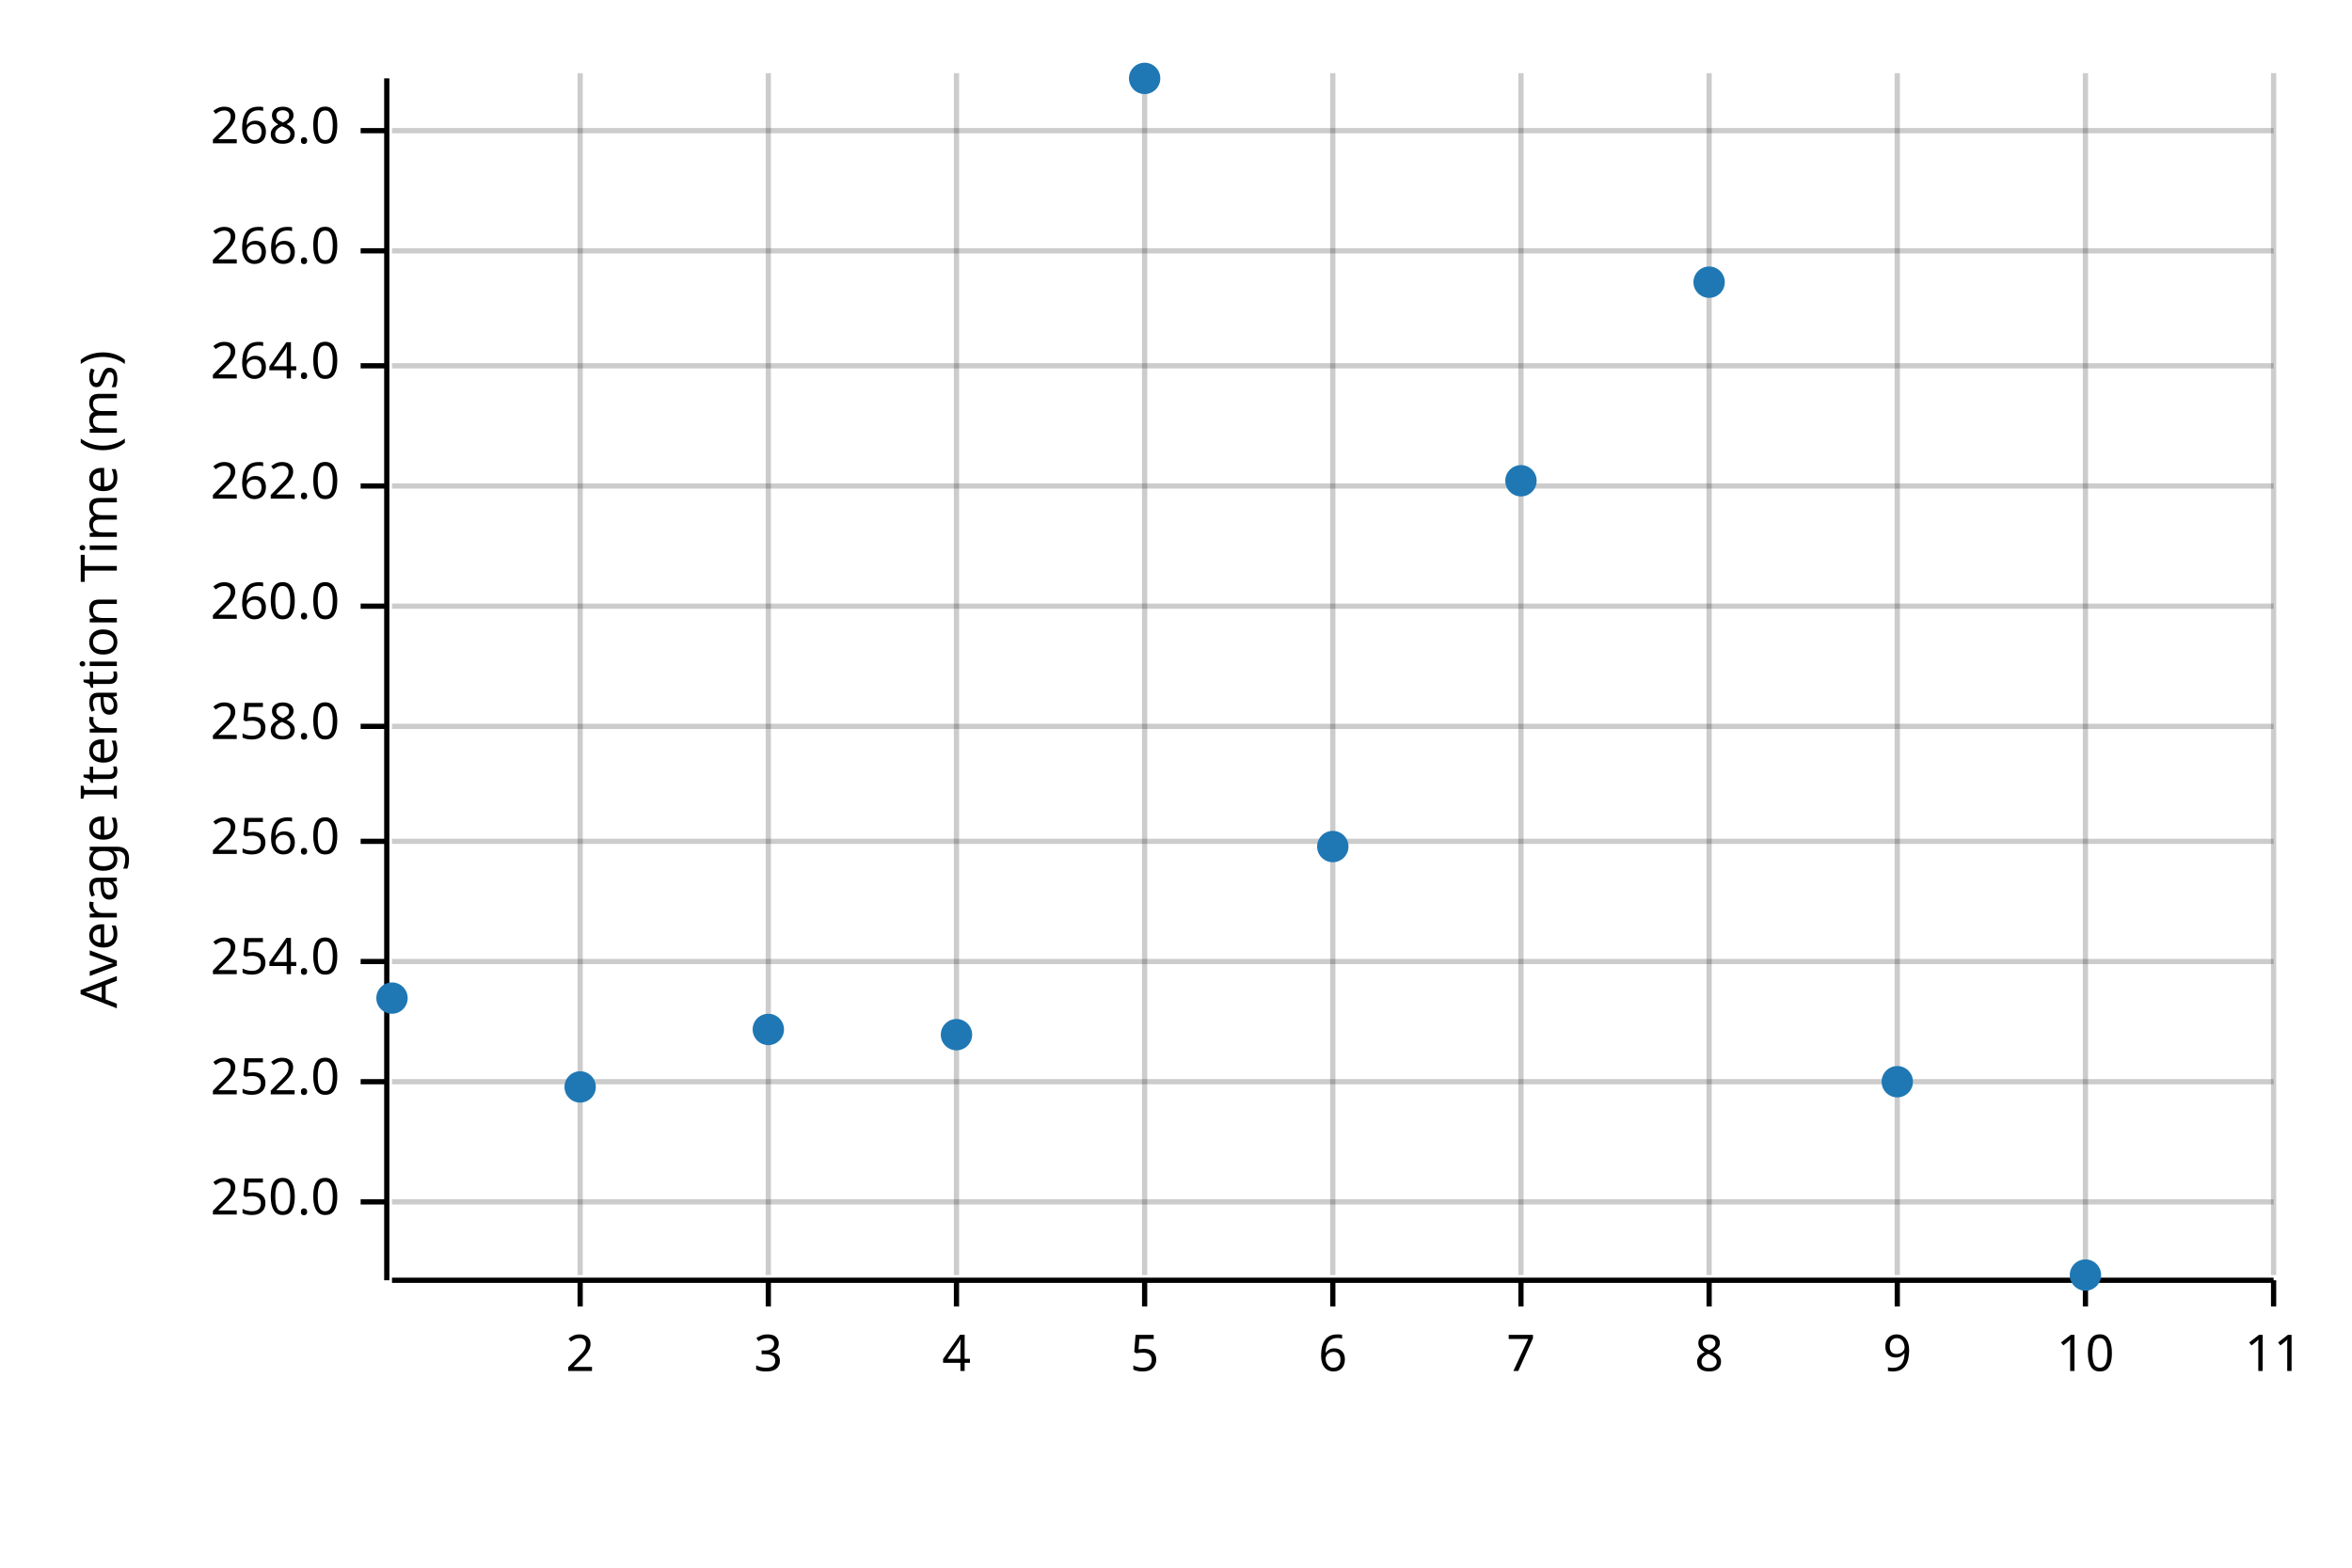
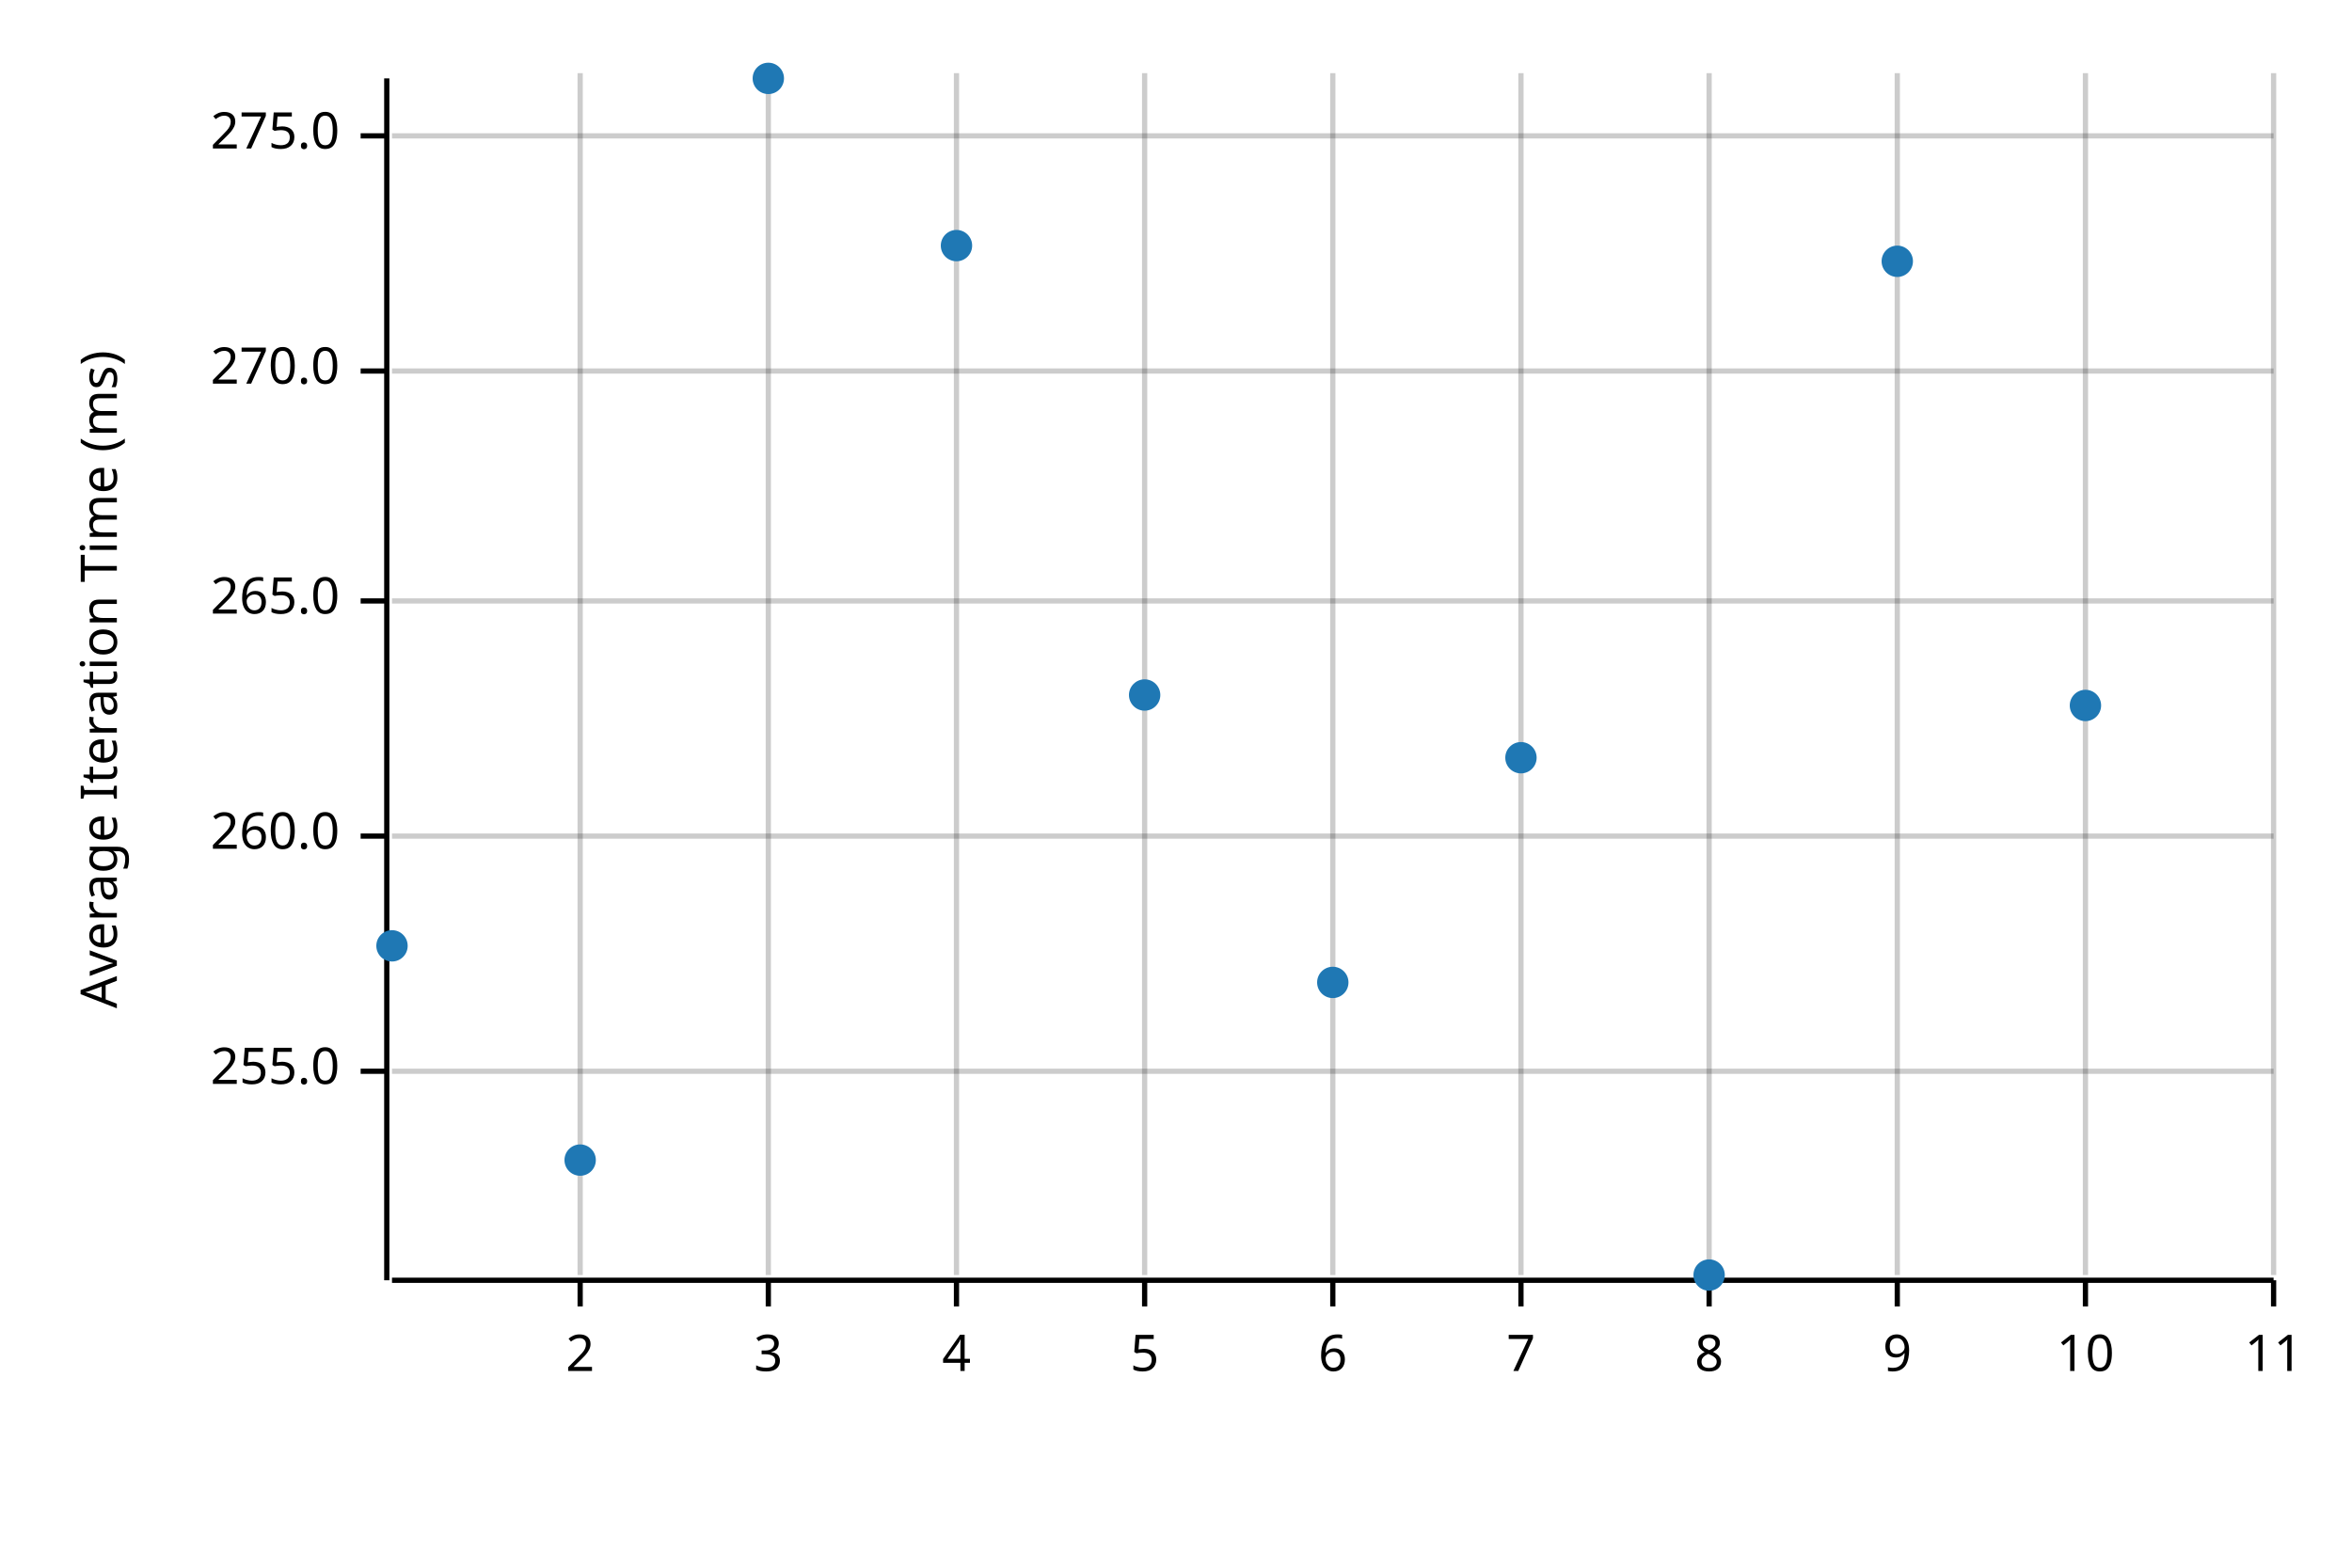
<svg xmlns="http://www.w3.org/2000/svg" width="450" height="300" viewBox="0 0 450 300">
  <text x="15" y="130" dy="0.76em" text-anchor="middle" font-family="sans-serif" font-size="9.677" opacity="1" fill="#000000" transform="rotate(270, 15, 130)">
Average Iteration Time (ms)
</text>
  <line opacity="0.2" stroke="#000000" stroke-width="1" x1="111" y1="244" x2="111" y2="14" />
  <line opacity="0.2" stroke="#000000" stroke-width="1" x1="147" y1="244" x2="147" y2="14" />
  <line opacity="0.2" stroke="#000000" stroke-width="1" x1="183" y1="244" x2="183" y2="14" />
  <line opacity="0.2" stroke="#000000" stroke-width="1" x1="219" y1="244" x2="219" y2="14" />
  <line opacity="0.2" stroke="#000000" stroke-width="1" x1="255" y1="244" x2="255" y2="14" />
  <line opacity="0.2" stroke="#000000" stroke-width="1" x1="291" y1="244" x2="291" y2="14" />
  <line opacity="0.2" stroke="#000000" stroke-width="1" x1="327" y1="244" x2="327" y2="14" />
  <line opacity="0.2" stroke="#000000" stroke-width="1" x1="363" y1="244" x2="363" y2="14" />
  <line opacity="0.2" stroke="#000000" stroke-width="1" x1="399" y1="244" x2="399" y2="14" />
  <line opacity="0.2" stroke="#000000" stroke-width="1" x1="435" y1="244" x2="435" y2="14" />
-   <line opacity="0.2" stroke="#000000" stroke-width="1" x1="75" y1="230" x2="435" y2="230" />
-   <line opacity="0.2" stroke="#000000" stroke-width="1" x1="75" y1="207" x2="435" y2="207" />
-   <line opacity="0.2" stroke="#000000" stroke-width="1" x1="75" y1="184" x2="435" y2="184" />
-   <line opacity="0.2" stroke="#000000" stroke-width="1" x1="75" y1="161" x2="435" y2="161" />
-   <line opacity="0.2" stroke="#000000" stroke-width="1" x1="75" y1="139" x2="435" y2="139" />
-   <line opacity="0.2" stroke="#000000" stroke-width="1" x1="75" y1="116" x2="435" y2="116" />
-   <line opacity="0.2" stroke="#000000" stroke-width="1" x1="75" y1="93" x2="435" y2="93" />
-   <line opacity="0.2" stroke="#000000" stroke-width="1" x1="75" y1="70" x2="435" y2="70" />
-   <line opacity="0.2" stroke="#000000" stroke-width="1" x1="75" y1="48" x2="435" y2="48" />
-   <line opacity="0.2" stroke="#000000" stroke-width="1" x1="75" y1="25" x2="435" y2="25" />
+   <line opacity="0.2" stroke="#000000" stroke-width="1" x1="75" y1="205" x2="435" y2="205" />
+   <line opacity="0.2" stroke="#000000" stroke-width="1" x1="75" y1="160" x2="435" y2="160" />
+   <line opacity="0.2" stroke="#000000" stroke-width="1" x1="75" y1="115" x2="435" y2="115" />
+   <line opacity="0.2" stroke="#000000" stroke-width="1" x1="75" y1="71" x2="435" y2="71" />
+   <line opacity="0.2" stroke="#000000" stroke-width="1" x1="75" y1="26" x2="435" y2="26" />
  <polyline fill="none" opacity="1" stroke="#000000" stroke-width="1" points="74,15 74,245 " />
-   <text x="65" y="230" dy="0.5ex" text-anchor="end" font-family="sans-serif" font-size="9.677" opacity="1" fill="#000000">
- 250.0
+   <text x="65" y="205" dy="0.5ex" text-anchor="end" font-family="sans-serif" font-size="9.677" opacity="1" fill="#000000">
+ 255.0
</text>
-   <polyline fill="none" opacity="1" stroke="#000000" stroke-width="1" points="69,230 74,230 " />
-   <text x="65" y="207" dy="0.5ex" text-anchor="end" font-family="sans-serif" font-size="9.677" opacity="1" fill="#000000">
- 252.0
- </text>
-   <polyline fill="none" opacity="1" stroke="#000000" stroke-width="1" points="69,207 74,207 " />
-   <text x="65" y="184" dy="0.5ex" text-anchor="end" font-family="sans-serif" font-size="9.677" opacity="1" fill="#000000">
- 254.0
- </text>
-   <polyline fill="none" opacity="1" stroke="#000000" stroke-width="1" points="69,184 74,184 " />
-   <text x="65" y="161" dy="0.5ex" text-anchor="end" font-family="sans-serif" font-size="9.677" opacity="1" fill="#000000">
- 256.0
- </text>
-   <polyline fill="none" opacity="1" stroke="#000000" stroke-width="1" points="69,161 74,161 " />
-   <text x="65" y="139" dy="0.5ex" text-anchor="end" font-family="sans-serif" font-size="9.677" opacity="1" fill="#000000">
- 258.0
- </text>
-   <polyline fill="none" opacity="1" stroke="#000000" stroke-width="1" points="69,139 74,139 " />
-   <text x="65" y="116" dy="0.5ex" text-anchor="end" font-family="sans-serif" font-size="9.677" opacity="1" fill="#000000">
+   <polyline fill="none" opacity="1" stroke="#000000" stroke-width="1" points="69,205 74,205 " />
+   <text x="65" y="160" dy="0.5ex" text-anchor="end" font-family="sans-serif" font-size="9.677" opacity="1" fill="#000000">
260.0
</text>
-   <polyline fill="none" opacity="1" stroke="#000000" stroke-width="1" points="69,116 74,116 " />
-   <text x="65" y="93" dy="0.5ex" text-anchor="end" font-family="sans-serif" font-size="9.677" opacity="1" fill="#000000">
- 262.0
+   <polyline fill="none" opacity="1" stroke="#000000" stroke-width="1" points="69,160 74,160 " />
+   <text x="65" y="115" dy="0.5ex" text-anchor="end" font-family="sans-serif" font-size="9.677" opacity="1" fill="#000000">
+ 265.0
</text>
-   <polyline fill="none" opacity="1" stroke="#000000" stroke-width="1" points="69,93 74,93 " />
-   <text x="65" y="70" dy="0.5ex" text-anchor="end" font-family="sans-serif" font-size="9.677" opacity="1" fill="#000000">
- 264.0
+   <polyline fill="none" opacity="1" stroke="#000000" stroke-width="1" points="69,115 74,115 " />
+   <text x="65" y="71" dy="0.5ex" text-anchor="end" font-family="sans-serif" font-size="9.677" opacity="1" fill="#000000">
+ 270.0
</text>
-   <polyline fill="none" opacity="1" stroke="#000000" stroke-width="1" points="69,70 74,70 " />
-   <text x="65" y="48" dy="0.5ex" text-anchor="end" font-family="sans-serif" font-size="9.677" opacity="1" fill="#000000">
- 266.0
+   <polyline fill="none" opacity="1" stroke="#000000" stroke-width="1" points="69,71 74,71 " />
+   <text x="65" y="26" dy="0.5ex" text-anchor="end" font-family="sans-serif" font-size="9.677" opacity="1" fill="#000000">
+ 275.0
</text>
-   <polyline fill="none" opacity="1" stroke="#000000" stroke-width="1" points="69,48 74,48 " />
-   <text x="65" y="25" dy="0.5ex" text-anchor="end" font-family="sans-serif" font-size="9.677" opacity="1" fill="#000000">
- 268.0
- </text>
-   <polyline fill="none" opacity="1" stroke="#000000" stroke-width="1" points="69,25 74,25 " />
+   <polyline fill="none" opacity="1" stroke="#000000" stroke-width="1" points="69,26 74,26 " />
  <polyline fill="none" opacity="1" stroke="#000000" stroke-width="1" points="75,245 435,245 " />
  <text x="111" y="255" dy="0.76em" text-anchor="middle" font-family="sans-serif" font-size="9.677" opacity="1" fill="#000000">
2
</text>
  <polyline fill="none" opacity="1" stroke="#000000" stroke-width="1" points="111,245 111,250 " />
  <text x="147" y="255" dy="0.76em" text-anchor="middle" font-family="sans-serif" font-size="9.677" opacity="1" fill="#000000">
3
</text>
  <polyline fill="none" opacity="1" stroke="#000000" stroke-width="1" points="147,245 147,250 " />
  <text x="183" y="255" dy="0.76em" text-anchor="middle" font-family="sans-serif" font-size="9.677" opacity="1" fill="#000000">
4
</text>
  <polyline fill="none" opacity="1" stroke="#000000" stroke-width="1" points="183,245 183,250 " />
  <text x="219" y="255" dy="0.76em" text-anchor="middle" font-family="sans-serif" font-size="9.677" opacity="1" fill="#000000">
5
</text>
  <polyline fill="none" opacity="1" stroke="#000000" stroke-width="1" points="219,245 219,250 " />
  <text x="255" y="255" dy="0.76em" text-anchor="middle" font-family="sans-serif" font-size="9.677" opacity="1" fill="#000000">
6
</text>
  <polyline fill="none" opacity="1" stroke="#000000" stroke-width="1" points="255,245 255,250 " />
  <text x="291" y="255" dy="0.76em" text-anchor="middle" font-family="sans-serif" font-size="9.677" opacity="1" fill="#000000">
7
</text>
  <polyline fill="none" opacity="1" stroke="#000000" stroke-width="1" points="291,245 291,250 " />
  <text x="327" y="255" dy="0.76em" text-anchor="middle" font-family="sans-serif" font-size="9.677" opacity="1" fill="#000000">
8
</text>
  <polyline fill="none" opacity="1" stroke="#000000" stroke-width="1" points="327,245 327,250 " />
  <text x="363" y="255" dy="0.76em" text-anchor="middle" font-family="sans-serif" font-size="9.677" opacity="1" fill="#000000">
9
</text>
  <polyline fill="none" opacity="1" stroke="#000000" stroke-width="1" points="363,245 363,250 " />
  <text x="399" y="255" dy="0.76em" text-anchor="middle" font-family="sans-serif" font-size="9.677" opacity="1" fill="#000000">
10
</text>
  <polyline fill="none" opacity="1" stroke="#000000" stroke-width="1" points="399,245 399,250 " />
  <text x="435" y="255" dy="0.76em" text-anchor="middle" font-family="sans-serif" font-size="9.677" opacity="1" fill="#000000">
11
</text>
  <polyline fill="none" opacity="1" stroke="#000000" stroke-width="1" points="435,245 435,250 " />
-   <circle cx="75" cy="191" r="3" opacity="1" fill="#1F78B4" stroke="none" />
-   <circle cx="111" cy="208" r="3" opacity="1" fill="#1F78B4" stroke="none" />
-   <circle cx="147" cy="197" r="3" opacity="1" fill="#1F78B4" stroke="none" />
-   <circle cx="183" cy="198" r="3" opacity="1" fill="#1F78B4" stroke="none" />
-   <circle cx="219" cy="15" r="3" opacity="1" fill="#1F78B4" stroke="none" />
-   <circle cx="255" cy="162" r="3" opacity="1" fill="#1F78B4" stroke="none" />
-   <circle cx="291" cy="92" r="3" opacity="1" fill="#1F78B4" stroke="none" />
-   <circle cx="327" cy="54" r="3" opacity="1" fill="#1F78B4" stroke="none" />
-   <circle cx="363" cy="207" r="3" opacity="1" fill="#1F78B4" stroke="none" />
-   <circle cx="399" cy="244" r="3" opacity="1" fill="#1F78B4" stroke="none" />
+   <circle cx="75" cy="181" r="3" opacity="1" fill="#1F78B4" stroke="none" />
+   <circle cx="111" cy="222" r="3" opacity="1" fill="#1F78B4" stroke="none" />
+   <circle cx="147" cy="15" r="3" opacity="1" fill="#1F78B4" stroke="none" />
+   <circle cx="183" cy="47" r="3" opacity="1" fill="#1F78B4" stroke="none" />
+   <circle cx="219" cy="133" r="3" opacity="1" fill="#1F78B4" stroke="none" />
+   <circle cx="255" cy="188" r="3" opacity="1" fill="#1F78B4" stroke="none" />
+   <circle cx="291" cy="145" r="3" opacity="1" fill="#1F78B4" stroke="none" />
+   <circle cx="327" cy="244" r="3" opacity="1" fill="#1F78B4" stroke="none" />
+   <circle cx="363" cy="50" r="3" opacity="1" fill="#1F78B4" stroke="none" />
+   <circle cx="399" cy="135" r="3" opacity="1" fill="#1F78B4" stroke="none" />
</svg>
